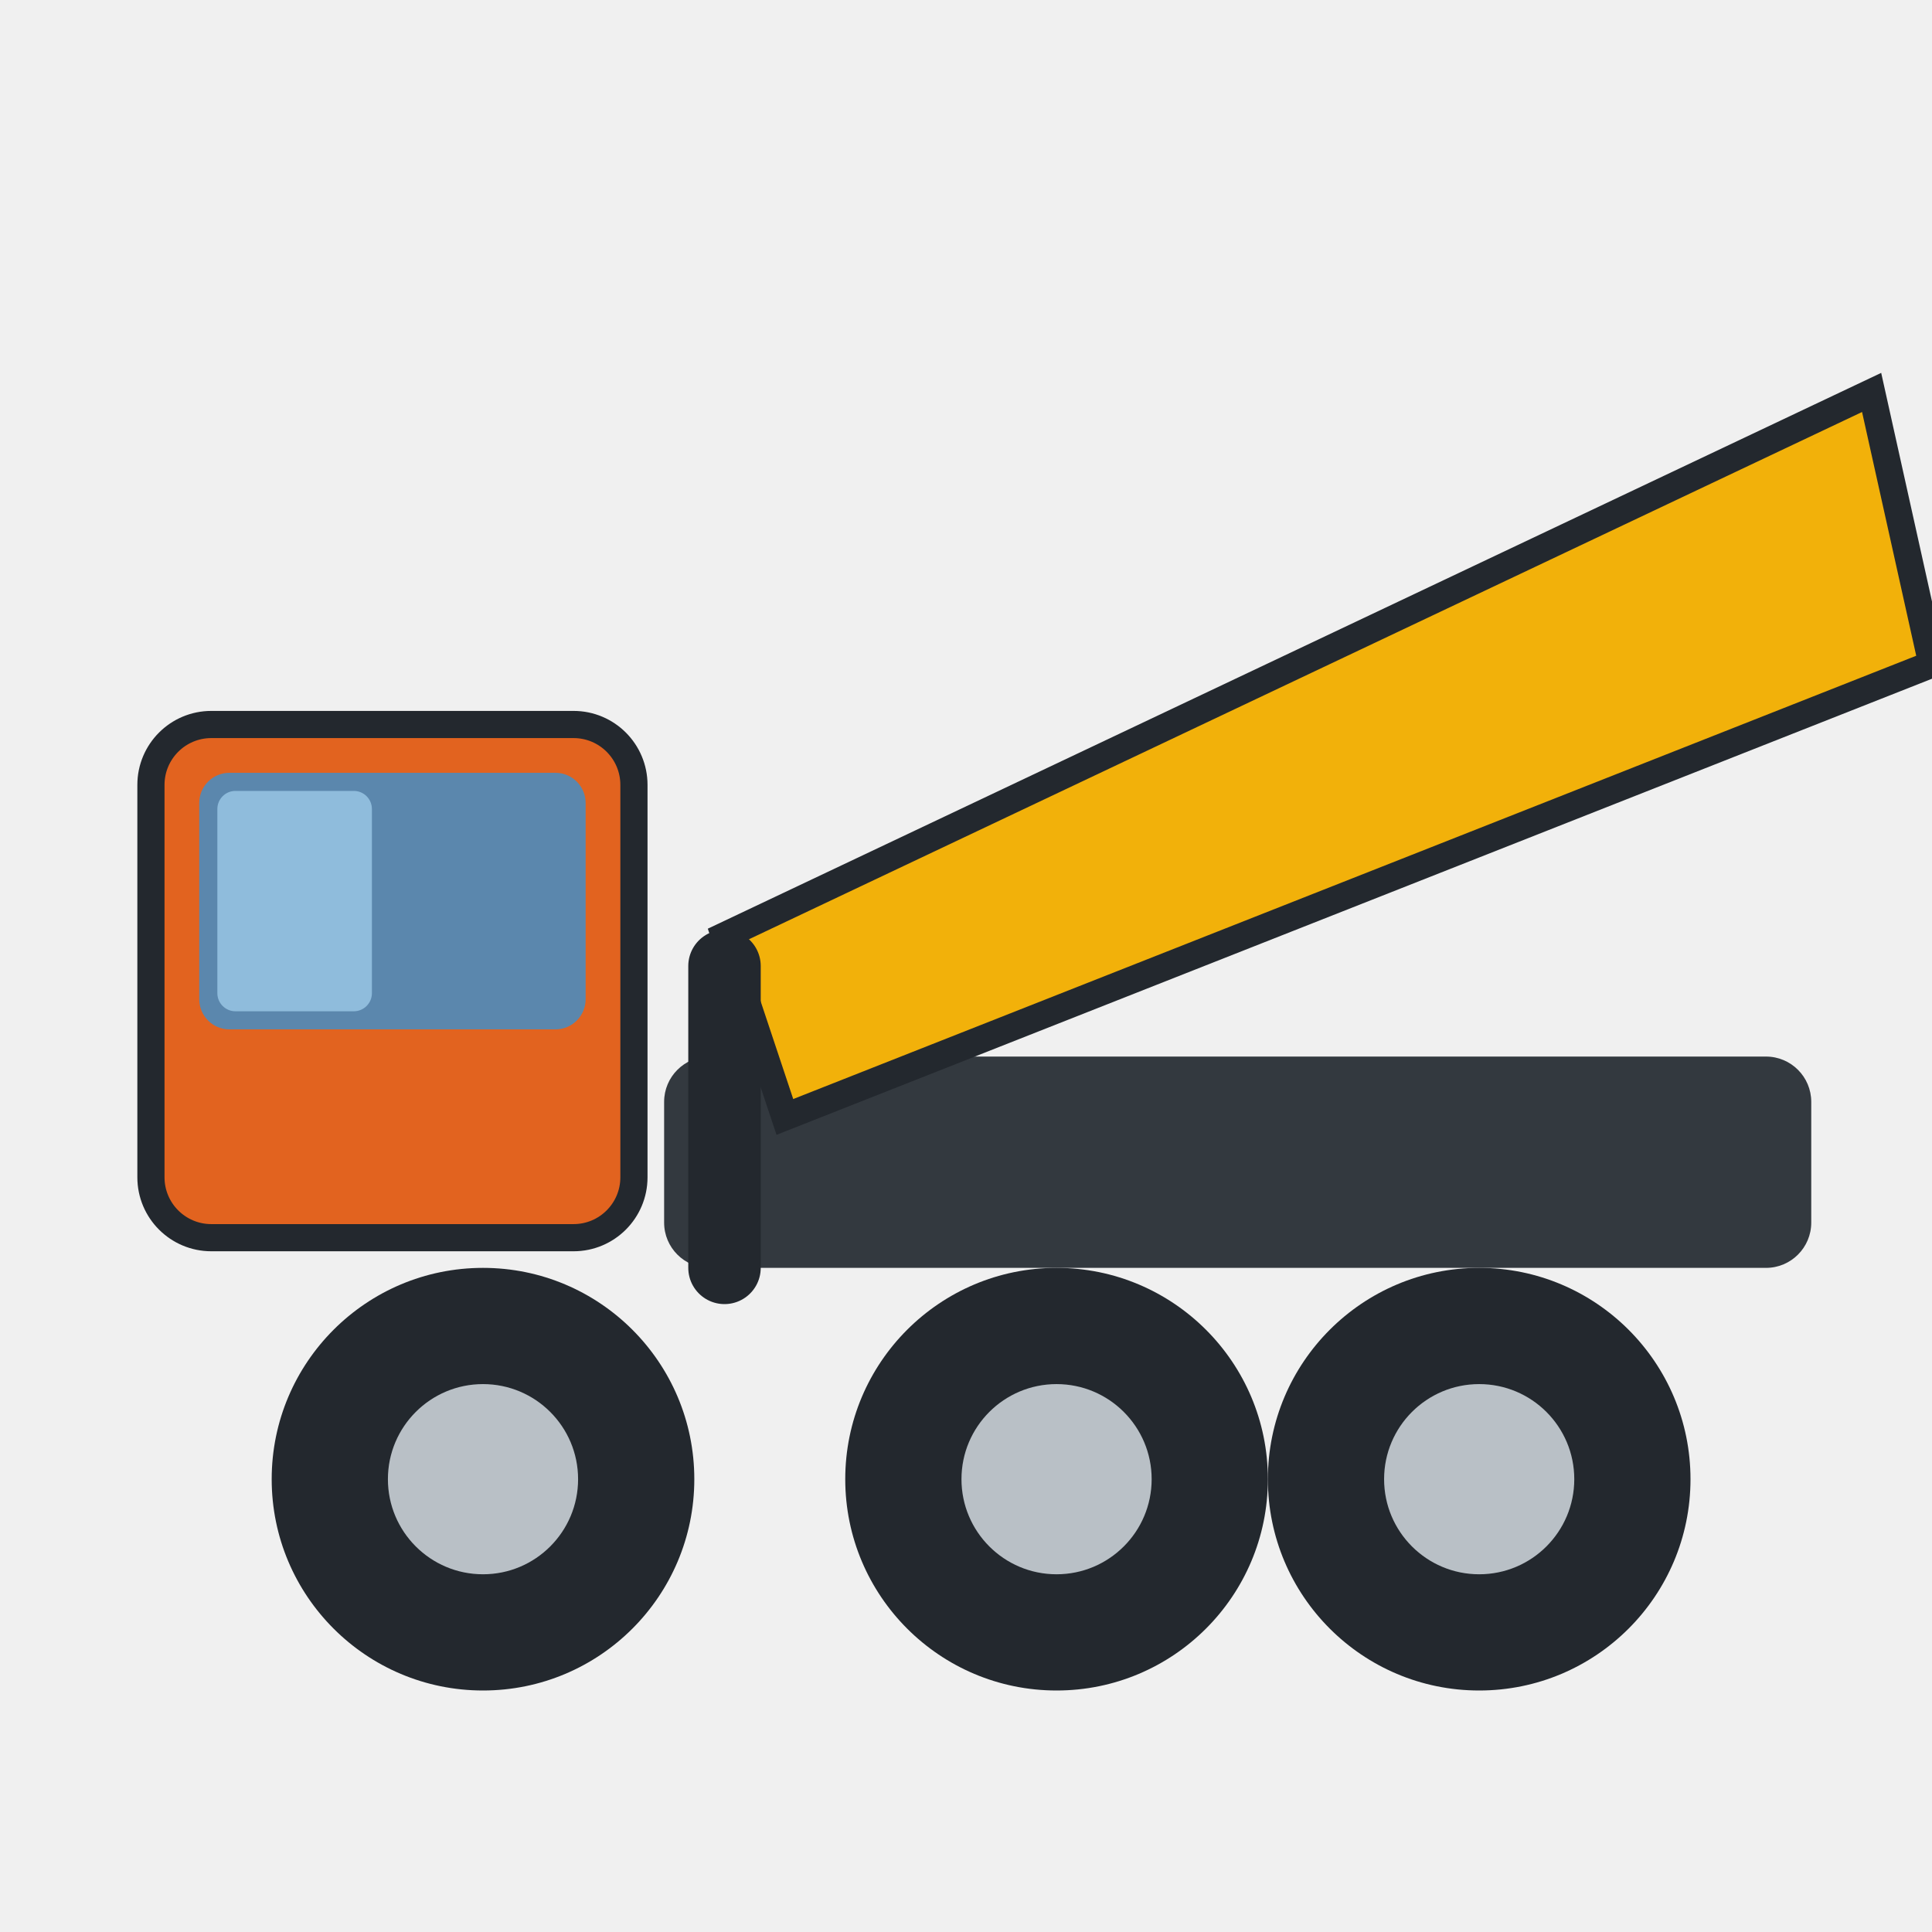
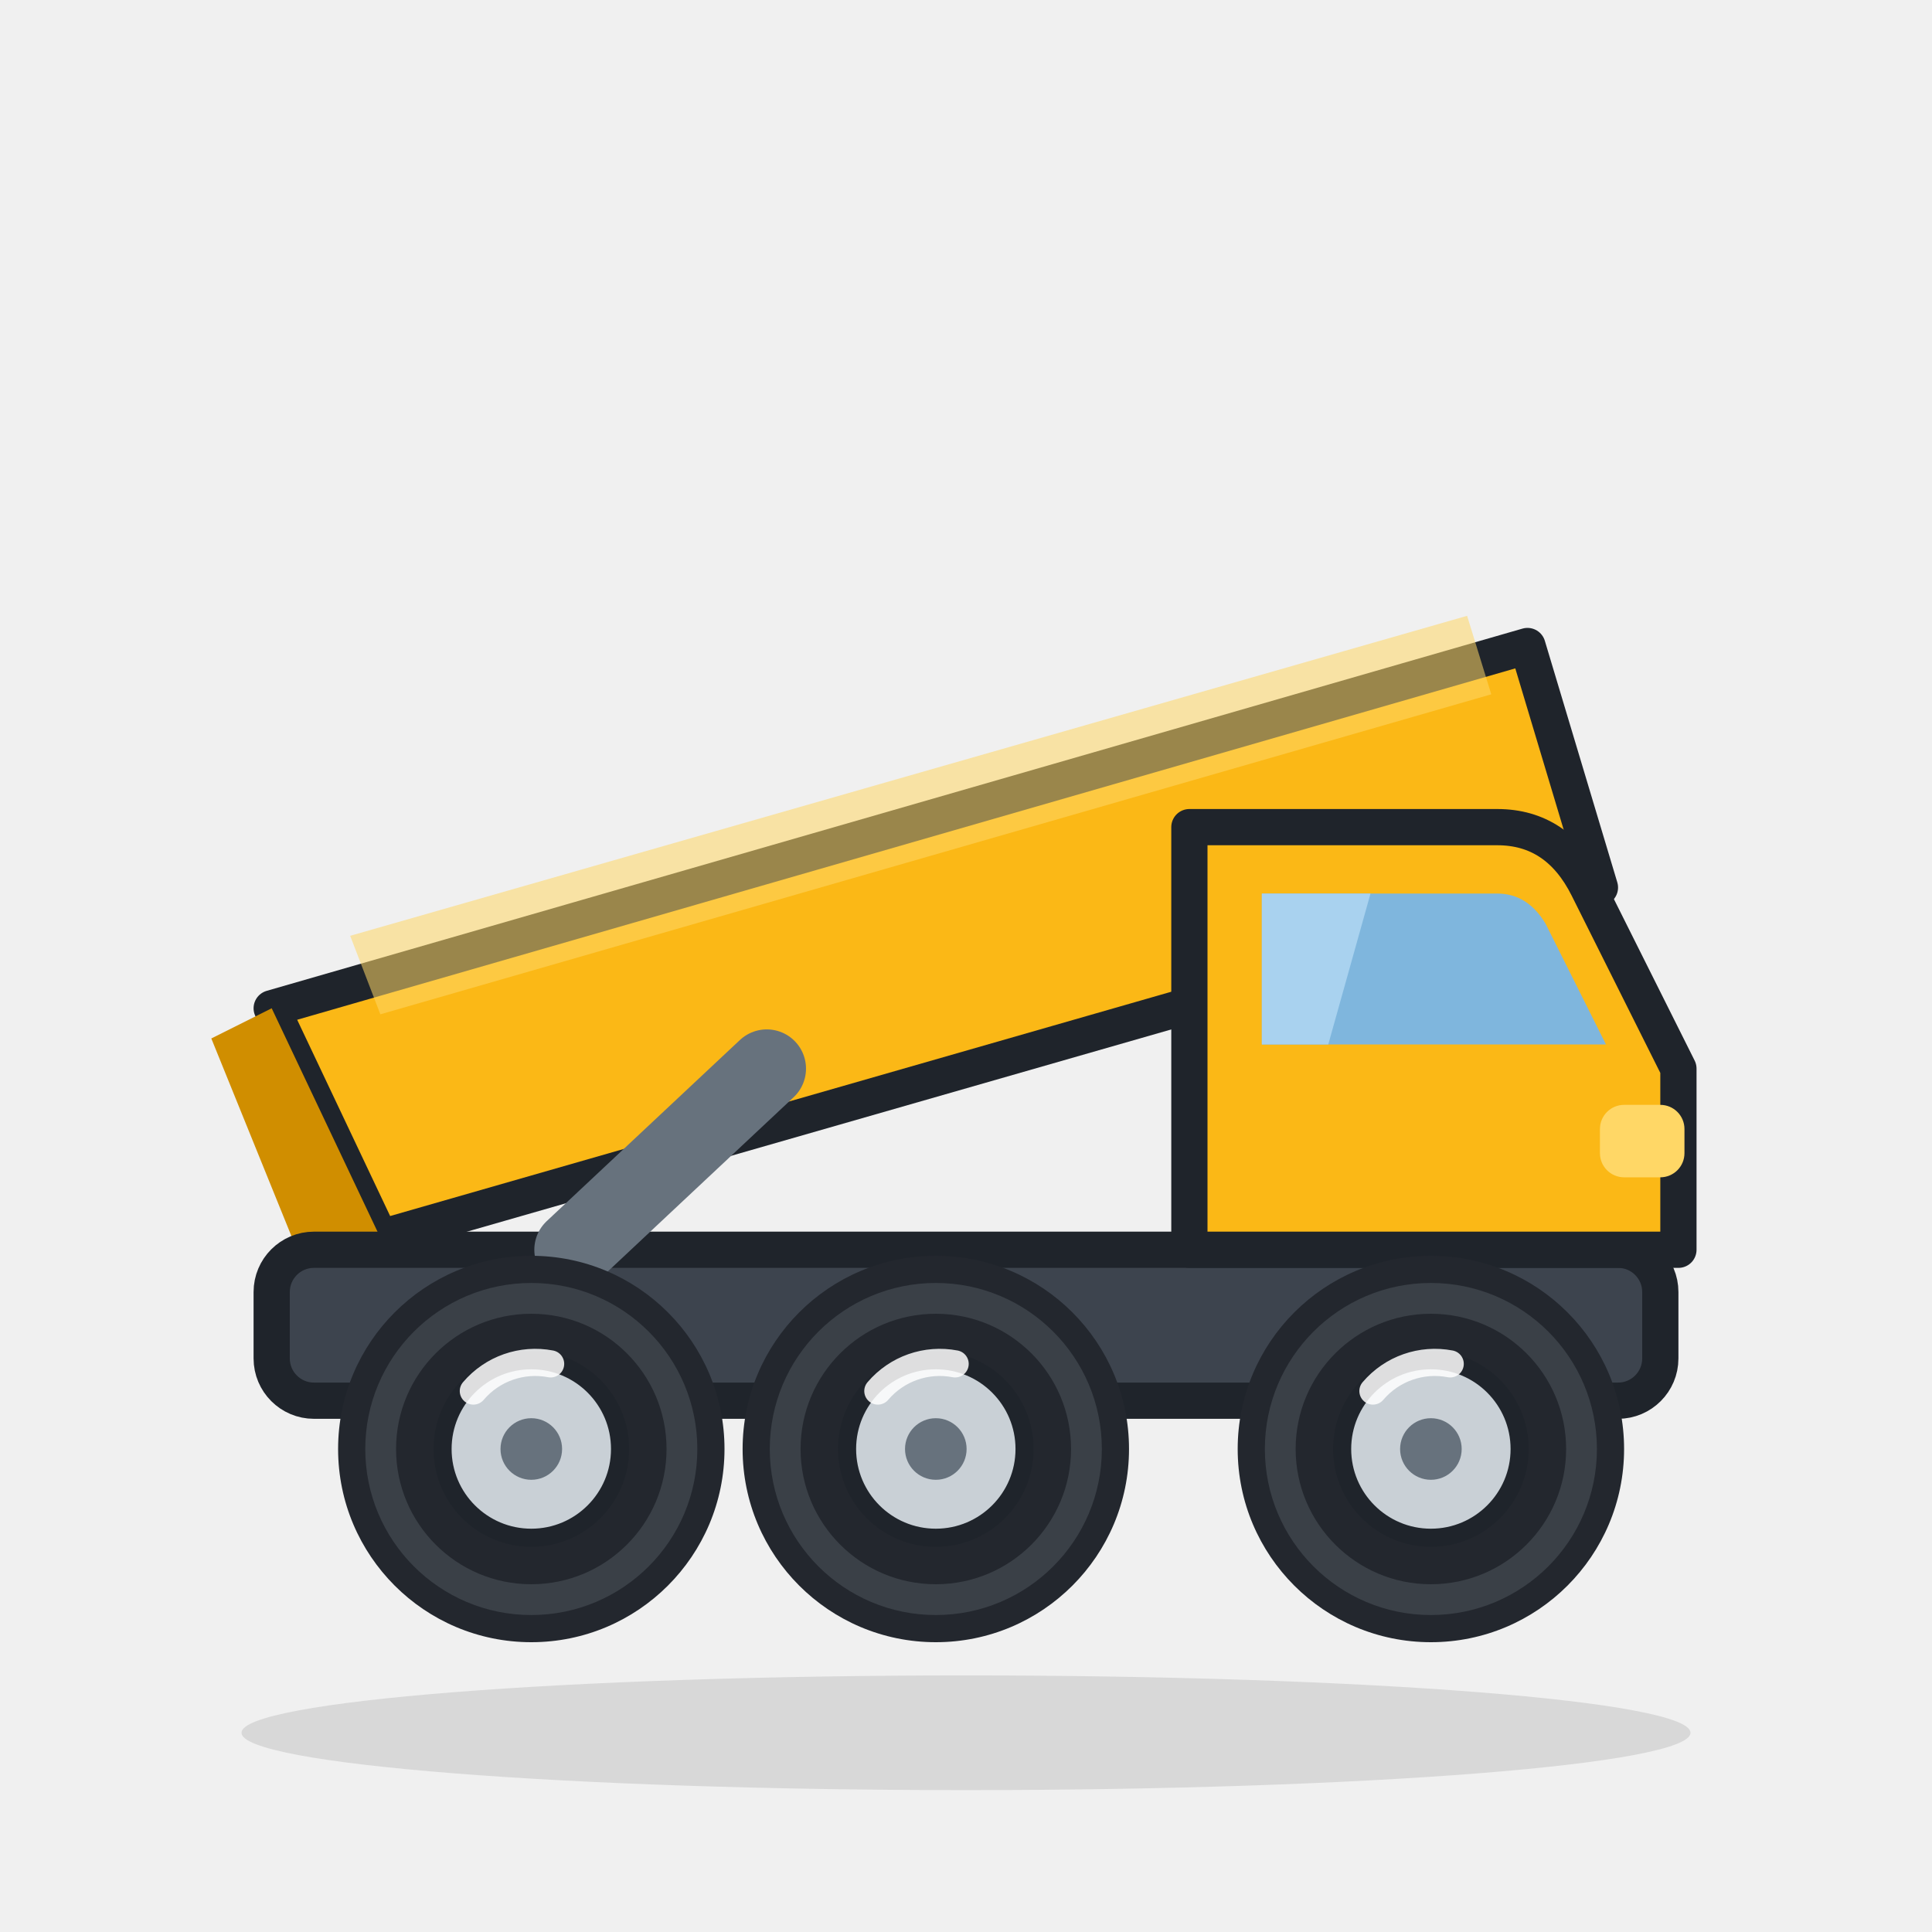
<svg xmlns="http://www.w3.org/2000/svg" viewBox="0 0 64 64">
-   <circle cx="16" cy="49" r="7" fill="#23282E" />
-   <circle cx="16" cy="49" r="3.15" fill="#B9C0C6" />
-   <circle cx="35" cy="49" r="7" fill="#23282E" />
-   <circle cx="35" cy="49" r="3.15" fill="#B9C0C6" />
-   <circle cx="49" cy="49" r="7" fill="#23282E" />
-   <circle cx="49" cy="49" r="3.15" fill="#B9C0C6" />
-   <rect x="5" y="24" width="16" height="17" rx="2" fill="#E2631F" stroke="#23282E" stroke-width="0.9" />
-   <rect x="6.6" y="25.6" width="12.8" height="8.5" rx="1" fill="#5B87AD" />
-   <rect x="7.2" y="26.2" width="5.12" height="7.3" rx="0.6" fill="#8FBCDC" />
-   <rect x="22" y="35" width="38" height="7" rx="1.5" fill="#33393F" />
-   <polygon points="24,31 62,13 64,22 26,37" fill="#F2B10A" stroke="#23282E" stroke-width="0.9" />
-   <line x1="24" y1="32" x2="24" y2="42" stroke="#23282E" stroke-width="2.4" stroke-linecap="round" />
+   <ellipse cx="32" cy="57.4" rx="24" ry="1.9" fill="#000" opacity="0.10" />
+   <path d="M9 33.4 L50.6 21.4 L53 29.4 L12.6 41 Z" fill="#FBB816" stroke="#1F242B" stroke-width="1.2" stroke-linejoin="round" />
+   <path d="M9 33.4 L12.6 41 L10 41.8 L7 34.4 Z" fill="#D08E00" />
+   <path d="M11.6 31 L48.6 20.4 L49.4 23 L12.6 33.6 Z" fill="#FFD766" opacity="0.55" />
+   <rect x="9" y="41.4" width="46" height="5" rx="1.4" fill="#3D444E" stroke="#1F242B" stroke-width="1.2" stroke-linejoin="round" />
+   <path d="M39.4 41.4 L39.4 27.4 L49.6 27.4 Q51.6 27.4 52.6 29.4 L55.6 35.4 L55.6 41.4 Z" fill="#FBB816" stroke="#1F242B" stroke-width="1.2" stroke-linejoin="round" />
+   <path d="M41.8 29.6 L49.6 29.6 Q50.6 29.6 51.2 30.6 L53.2 34.6 L41.8 34.6 Z" fill="#7FB6DD" />
+   <path d="M41.8 29.6 L45.4 29.6 L44 34.6 L41.8 34.6 Z" fill="#A9D2EF" />
+   <rect x="53" y="36.6" width="2.8" height="2.4" rx="0.8" fill="#FFD766" />
+   <line x1="19" y1="41.4" x2="25.4" y2="35.4" stroke="#67727D" stroke-width="2.6" stroke-linecap="round" />
+   <circle cx="17.6" cy="48" r="6.4" fill="#23272E" />
+   <circle cx="17.6" cy="48" r="4.99" fill="none" stroke="#3A4047" stroke-width="1.02" />
+   <circle cx="17.6" cy="48" r="2.94" fill="#C9D0D6" stroke="#1F242B" stroke-width="0.6" />
+   <path d="M15.68 46.08 A 2.69 2.69 0 0 1 18.24 45.18" fill="none" stroke="#FFFFFF" stroke-width="0.90" stroke-linecap="round" opacity="0.85" />
+   <circle cx="17.6" cy="48" r="1.02" fill="#67727D" />
+   <circle cx="31" cy="48" r="6.4" fill="#23272E" />
+   <circle cx="31" cy="48" r="4.99" fill="none" stroke="#3A4047" stroke-width="1.02" />
+   <circle cx="31" cy="48" r="2.94" fill="#C9D0D6" stroke="#1F242B" stroke-width="0.6" />
+   <path d="M29.08 46.08 A 2.69 2.69 0 0 1 31.64 45.18" fill="none" stroke="#FFFFFF" stroke-width="0.90" stroke-linecap="round" opacity="0.85" />
+   <circle cx="31" cy="48" r="1.02" fill="#67727D" />
+   <circle cx="47.4" cy="48" r="6.4" fill="#23272E" />
+   <circle cx="47.4" cy="48" r="4.99" fill="none" stroke="#3A4047" stroke-width="1.02" />
+   <circle cx="47.4" cy="48" r="2.94" fill="#C9D0D6" stroke="#1F242B" stroke-width="0.6" />
+   <path d="M45.48 46.08 A 2.69 2.69 0 0 1 48.04 45.18" fill="none" stroke="#FFFFFF" stroke-width="0.90" stroke-linecap="round" opacity="0.85" />
+   <circle cx="47.4" cy="48" r="1.02" fill="#67727D" />
</svg>
